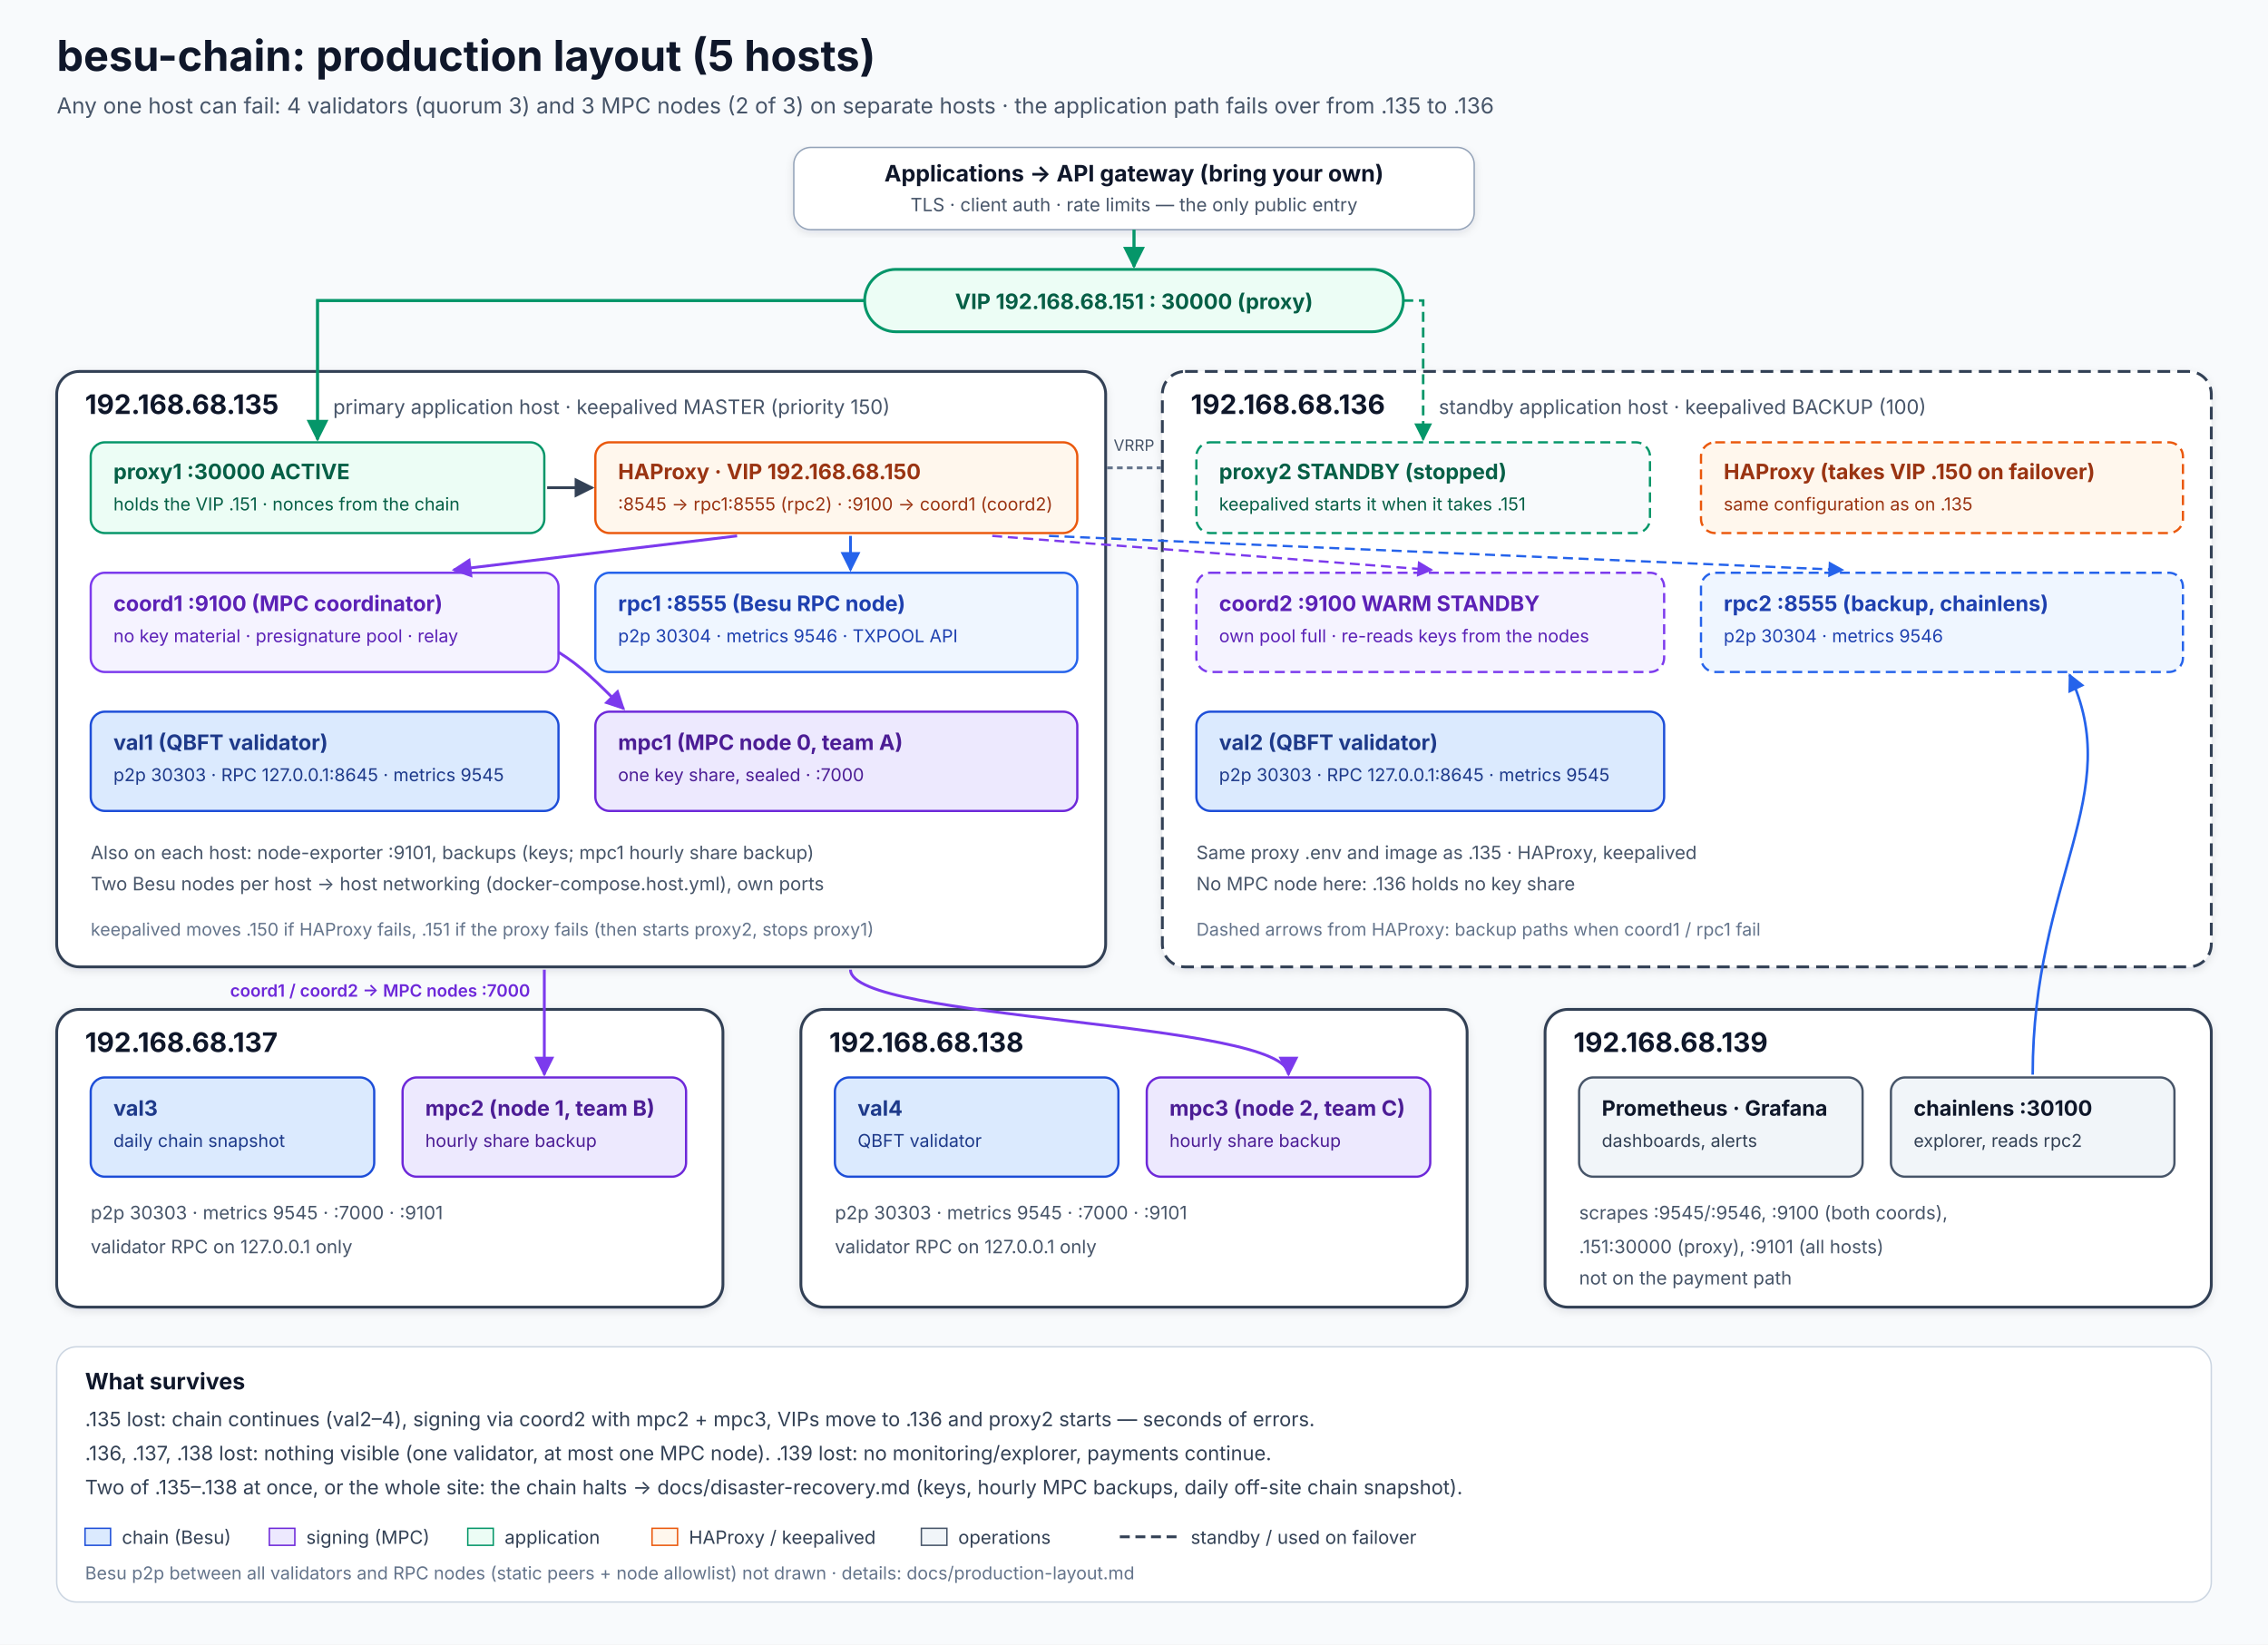
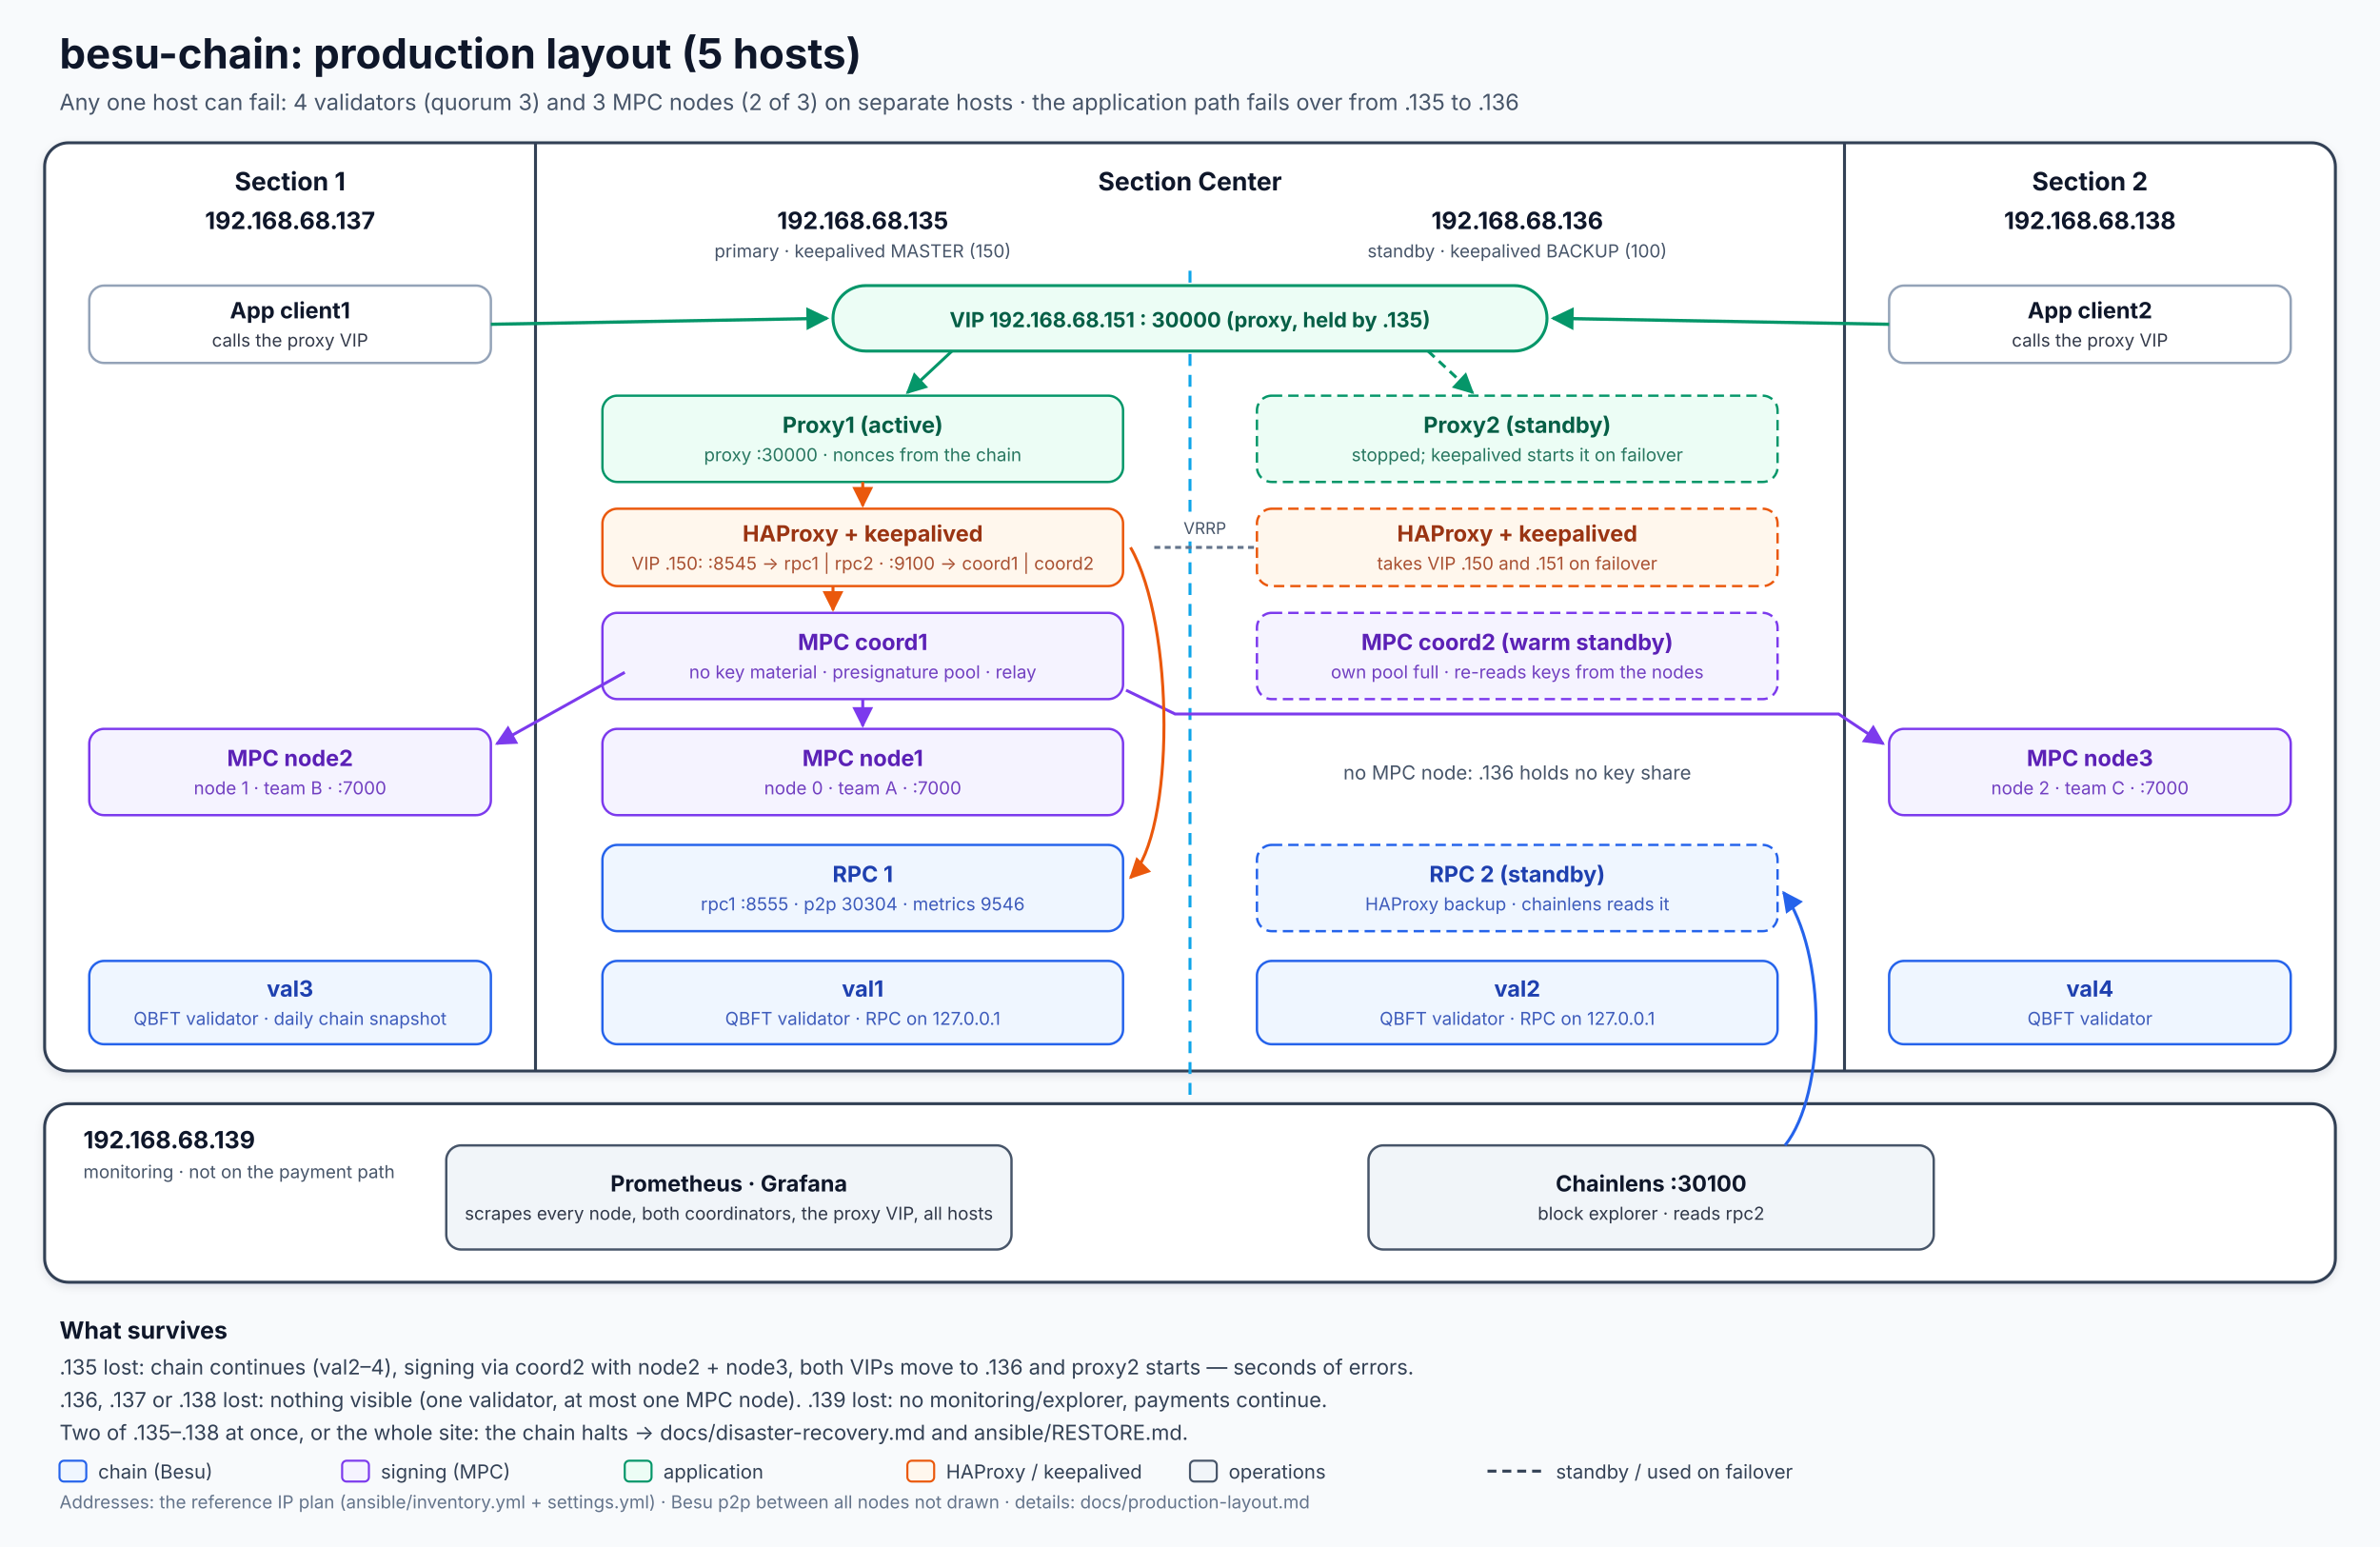
- <svg xmlns="http://www.w3.org/2000/svg" width="1600" height="1160" viewBox="0 0 1600 1160" font-family="Inter, 'Segoe UI', Helvetica, Arial, sans-serif">
+ <svg xmlns="http://www.w3.org/2000/svg" width="1600" height="1040" viewBox="0 0 1600 1040" font-family="Inter, 'Segoe UI', Helvetica, Arial, sans-serif">
  <defs>
    <marker id="a" viewBox="0 0 10 10" refX="9" refY="5" markerWidth="7" markerHeight="7" orient="auto-start-reverse">
      <path d="M0,0 L10,5 L0,10 z" fill="#334155" />
    </marker>
    <marker id="aG" viewBox="0 0 10 10" refX="9" refY="5" markerWidth="7" markerHeight="7" orient="auto-start-reverse">
      <path d="M0,0 L10,5 L0,10 z" fill="#059669" />
    </marker>
    <marker id="aP" viewBox="0 0 10 10" refX="9" refY="5" markerWidth="7" markerHeight="7" orient="auto-start-reverse">
      <path d="M0,0 L10,5 L0,10 z" fill="#7c3aed" />
    </marker>
    <marker id="aB" viewBox="0 0 10 10" refX="9" refY="5" markerWidth="7" markerHeight="7" orient="auto-start-reverse">
      <path d="M0,0 L10,5 L0,10 z" fill="#2563eb" />
    </marker>
+     <marker id="aO" viewBox="0 0 10 10" refX="9" refY="5" markerWidth="7" markerHeight="7" orient="auto-start-reverse">
+       <path d="M0,0 L10,5 L0,10 z" fill="#ea580c" />
+     </marker>
    <filter id="sh" x="-5%" y="-5%" width="110%" height="115%">
      <feDropShadow dx="0" dy="2" stdDeviation="3" flood-color="#0f172a" flood-opacity="0.10" />
    </filter>
  </defs>
-   <rect width="1600" height="1160" fill="#f8fafc" />
-   <text x="40" y="50" font-size="30" font-weight="700" fill="#0f172a">besu-chain: production layout (5 hosts)</text>
-   <text x="40" y="80" font-size="15.5" fill="#475569">Any one host can fail: 4 validators (quorum 3) and 3 MPC nodes (2 of 3) on separate hosts · the application path fails over from .135 to .136</text>
-   <rect x="560" y="104" width="480" height="58" rx="12" fill="#ffffff" stroke="#94a3b8" filter="url(#sh)" />
-   <text x="800" y="128" font-size="16" font-weight="700" fill="#0f172a" text-anchor="middle">Applications → API gateway (bring your own)</text>
-   <text x="800" y="149" font-size="13" fill="#475569" text-anchor="middle">TLS · client auth · rate limits — the only public entry</text>
-   <rect x="610" y="190" width="380" height="44" rx="22" fill="#ecfdf5" stroke="#059669" stroke-width="2" />
-   <text x="800" y="218" font-size="15" font-weight="700" fill="#065f46" text-anchor="middle">VIP 192.168.68.151 : 30000  (proxy)</text>
-   <line x1="800" y1="162" x2="800" y2="188" stroke="#059669" stroke-width="2.2" marker-end="url(#aG)" />
-   <rect x="40" y="262" width="740" height="420" rx="16" fill="#ffffff" stroke="#334155" stroke-width="2" filter="url(#sh)" />
-   <text x="60" y="292" font-size="19" font-weight="700" fill="#0f172a">192.168.68.135</text>
-   <text x="235" y="292" font-size="14" fill="#475569">primary application host · keepalived MASTER (priority 150)</text>
-   <rect x="820" y="262" width="740" height="420" rx="16" fill="#ffffff" stroke="#334155" stroke-width="2" stroke-dasharray="9 5" filter="url(#sh)" />
-   <text x="840" y="292" font-size="19" font-weight="700" fill="#0f172a">192.168.68.136</text>
-   <text x="1015" y="292" font-size="14" fill="#475569">standby application host · keepalived BACKUP (100)</text>
-   <line x1="781" y1="330" x2="819" y2="330" stroke="#64748b" stroke-width="2" stroke-dasharray="4 3" />
-   <text x="800" y="318" font-size="11" fill="#475569" text-anchor="middle">VRRP</text>
-   <rect x="64" y="312" width="320" height="64" rx="10" fill="#ecfdf5" stroke="#059669" stroke-width="1.6" />
-   <text x="80" y="338" font-size="15" font-weight="700" fill="#065f46">proxy1  :30000  ACTIVE</text>
-   <text x="80" y="360" font-size="12.5" fill="#065f46">holds the VIP .151 · nonces from the chain</text>
-   <rect x="844" y="312" width="320" height="64" rx="10" fill="#f8fafc" stroke="#059669" stroke-width="1.6" stroke-dasharray="7 4" />
-   <text x="860" y="338" font-size="15" font-weight="700" fill="#065f46">proxy2  STANDBY (stopped)</text>
-   <text x="860" y="360" font-size="12.5" fill="#065f46">keepalived starts it when it takes .151</text>
-   <path d="M610,212 H224 V310" fill="none" stroke="#059669" stroke-width="2.2" marker-end="url(#aG)" />
-   <path d="M990,212 H1004 V310" fill="none" stroke="#059669" stroke-width="1.8" stroke-dasharray="7 4" marker-end="url(#aG)" />
-   <rect x="420" y="312" width="340" height="64" rx="10" fill="#fff7ed" stroke="#ea580c" stroke-width="1.6" />
-   <text x="436" y="338" font-size="15" font-weight="700" fill="#9a3412">HAProxy · VIP 192.168.68.150</text>
-   <text x="436" y="360" font-size="12.5" fill="#9a3412">:8545 → rpc1:8555 (rpc2)  ·  :9100 → coord1 (coord2)</text>
-   <rect x="1200" y="312" width="340" height="64" rx="10" fill="#fff7ed" stroke="#ea580c" stroke-width="1.6" stroke-dasharray="7 4" />
-   <text x="1216" y="338" font-size="15" font-weight="700" fill="#9a3412">HAProxy (takes VIP .150 on failover)</text>
-   <text x="1216" y="360" font-size="12.5" fill="#9a3412">same configuration as on .135</text>
-   <line x1="386" y1="344" x2="418" y2="344" stroke="#334155" stroke-width="2" marker-end="url(#a)" />
-   <rect x="64" y="404" width="330" height="70" rx="10" fill="#f5f3ff" stroke="#7c3aed" stroke-width="1.6" />
-   <text x="80" y="431" font-size="15" font-weight="700" fill="#5b21b6">coord1  :9100  (MPC coordinator)</text>
-   <text x="80" y="453" font-size="12.5" fill="#5b21b6">no key material · presignature pool · relay</text>
-   <rect x="844" y="404" width="330" height="70" rx="10" fill="#f5f3ff" stroke="#7c3aed" stroke-width="1.6" stroke-dasharray="7 4" />
-   <text x="860" y="431" font-size="15" font-weight="700" fill="#5b21b6">coord2  :9100  WARM STANDBY</text>
-   <text x="860" y="453" font-size="12.5" fill="#5b21b6">own pool full · re-reads keys from the nodes</text>
-   <rect x="420" y="404" width="340" height="70" rx="10" fill="#eff6ff" stroke="#2563eb" stroke-width="1.6" />
-   <text x="436" y="431" font-size="15" font-weight="700" fill="#1e40af">rpc1  :8555  (Besu RPC node)</text>
-   <text x="436" y="453" font-size="12.5" fill="#1e40af">p2p 30304 · metrics 9546 · TXPOOL API</text>
-   <rect x="1200" y="404" width="340" height="70" rx="10" fill="#eff6ff" stroke="#2563eb" stroke-width="1.6" stroke-dasharray="7 4" />
-   <text x="1216" y="431" font-size="15" font-weight="700" fill="#1e40af">rpc2  :8555  (backup, chainlens)</text>
-   <text x="1216" y="453" font-size="12.5" fill="#1e40af">p2p 30304 · metrics 9546</text>
-   <line x1="520" y1="378" x2="320" y2="402" stroke="#7c3aed" stroke-width="2" marker-end="url(#aP)" />
-   <line x1="600" y1="378" x2="600" y2="402" stroke="#2563eb" stroke-width="2" marker-end="url(#aB)" />
-   <line x1="700" y1="378" x2="1010" y2="402" stroke="#7c3aed" stroke-width="1.6" stroke-dasharray="7 4" marker-end="url(#aP)" />
-   <line x1="740" y1="378" x2="1300" y2="402" stroke="#2563eb" stroke-width="1.6" stroke-dasharray="7 4" marker-end="url(#aB)" />
-   <rect x="64" y="502" width="330" height="70" rx="10" fill="#dbeafe" stroke="#1d4ed8" stroke-width="1.6" />
-   <text x="80" y="529" font-size="15" font-weight="700" fill="#1e3a8a">val1  (QBFT validator)</text>
-   <text x="80" y="551" font-size="12.5" fill="#1e3a8a">p2p 30303 · RPC 127.0.0.1:8645 · metrics 9545</text>
-   <rect x="420" y="502" width="340" height="70" rx="10" fill="#ede9fe" stroke="#6d28d9" stroke-width="1.6" />
-   <text x="436" y="529" font-size="15" font-weight="700" fill="#4c1d95">mpc1  (MPC node 0, team A)</text>
-   <text x="436" y="551" font-size="12.5" fill="#4c1d95">one key share, sealed · :7000</text>
-   <rect x="844" y="502" width="330" height="70" rx="10" fill="#dbeafe" stroke="#1d4ed8" stroke-width="1.6" />
-   <text x="860" y="529" font-size="15" font-weight="700" fill="#1e3a8a">val2  (QBFT validator)</text>
-   <text x="860" y="551" font-size="12.5" fill="#1e3a8a">p2p 30303 · RPC 127.0.0.1:8645 · metrics 9545</text>
-   <text x="64" y="606" font-size="13" fill="#475569">Also on each host: node-exporter :9101, backups (keys; mpc1 hourly share backup)</text>
-   <text x="64" y="628" font-size="13" fill="#475569">Two Besu nodes per host → host networking (docker-compose.host.yml), own ports</text>
-   <text x="844" y="606" font-size="13" fill="#475569">Same proxy .env and image as .135 · HAProxy, keepalived</text>
-   <text x="844" y="628" font-size="13" fill="#475569">No MPC node here: .136 holds no key share</text>
-   <text x="844" y="660" font-size="12.5" fill="#64748b">Dashed arrows from HAProxy: backup paths when coord1 / rpc1 fail</text>
-   <text x="64" y="660" font-size="12.5" fill="#64748b">keepalived moves .150 if HAProxy fails, .151 if the proxy fails (then starts proxy2, stops proxy1)</text>
-   <rect x="40" y="712" width="470" height="210" rx="16" fill="#ffffff" stroke="#334155" stroke-width="2" filter="url(#sh)" />
-   <text x="60" y="742" font-size="19" font-weight="700" fill="#0f172a">192.168.68.137</text>
-   <rect x="64" y="760" width="200" height="70" rx="10" fill="#dbeafe" stroke="#1d4ed8" stroke-width="1.6" />
-   <text x="80" y="787" font-size="15" font-weight="700" fill="#1e3a8a">val3</text>
-   <text x="80" y="809" font-size="12.5" fill="#1e3a8a">daily chain snapshot</text>
-   <rect x="284" y="760" width="200" height="70" rx="10" fill="#ede9fe" stroke="#6d28d9" stroke-width="1.6" />
-   <text x="300" y="787" font-size="15" font-weight="700" fill="#4c1d95">mpc2 (node 1, team B)</text>
-   <text x="300" y="809" font-size="12.5" fill="#4c1d95">hourly share backup</text>
-   <text x="64" y="860" font-size="13" fill="#475569">p2p 30303 · metrics 9545 · :7000 · :9101</text>
-   <text x="64" y="884" font-size="13" fill="#475569">validator RPC on 127.0.0.1 only</text>
-   <rect x="565" y="712" width="470" height="210" rx="16" fill="#ffffff" stroke="#334155" stroke-width="2" filter="url(#sh)" />
-   <text x="585" y="742" font-size="19" font-weight="700" fill="#0f172a">192.168.68.138</text>
-   <rect x="589" y="760" width="200" height="70" rx="10" fill="#dbeafe" stroke="#1d4ed8" stroke-width="1.6" />
-   <text x="605" y="787" font-size="15" font-weight="700" fill="#1e3a8a">val4</text>
-   <text x="605" y="809" font-size="12.5" fill="#1e3a8a">QBFT validator</text>
-   <rect x="809" y="760" width="200" height="70" rx="10" fill="#ede9fe" stroke="#6d28d9" stroke-width="1.6" />
-   <text x="825" y="787" font-size="15" font-weight="700" fill="#4c1d95">mpc3 (node 2, team C)</text>
-   <text x="825" y="809" font-size="12.5" fill="#4c1d95">hourly share backup</text>
-   <text x="589" y="860" font-size="13" fill="#475569">p2p 30303 · metrics 9545 · :7000 · :9101</text>
-   <text x="589" y="884" font-size="13" fill="#475569">validator RPC on 127.0.0.1 only</text>
-   <rect x="1090" y="712" width="470" height="210" rx="16" fill="#ffffff" stroke="#334155" stroke-width="2" filter="url(#sh)" />
-   <text x="1110" y="742" font-size="19" font-weight="700" fill="#0f172a">192.168.68.139</text>
-   <rect x="1114" y="760" width="200" height="70" rx="10" fill="#f1f5f9" stroke="#475569" stroke-width="1.6" />
-   <text x="1130" y="787" font-size="15" font-weight="700" fill="#0f172a">Prometheus · Grafana</text>
-   <text x="1130" y="809" font-size="12.5" fill="#334155">dashboards, alerts</text>
-   <rect x="1334" y="760" width="200" height="70" rx="10" fill="#f1f5f9" stroke="#475569" stroke-width="1.6" />
-   <text x="1350" y="787" font-size="15" font-weight="700" fill="#0f172a">chainlens :30100</text>
-   <text x="1350" y="809" font-size="12.5" fill="#334155">explorer, reads rpc2</text>
-   <text x="1114" y="860" font-size="13" fill="#475569">scrapes :9545/:9546, :9100 (both coords),</text>
-   <text x="1114" y="884" font-size="13" fill="#475569">.151:30000 (proxy), :9101 (all hosts)</text>
-   <text x="1114" y="906" font-size="13" fill="#475569">not on the payment path</text>
-   <path d="M394,460 C410,470 420,480 440,500" fill="none" stroke="#7c3aed" stroke-width="2" marker-end="url(#aP)" />
-   <path d="M384,684 V758" fill="none" stroke="#7c3aed" stroke-width="2" marker-end="url(#aP)" />
-   <path d="M600,684 C600,720 909,720 909,758" fill="none" stroke="#7c3aed" stroke-width="2" marker-end="url(#aP)" />
-   <text x="374" y="703" font-size="12" font-weight="600" fill="#6d28d9" text-anchor="end">coord1 / coord2 → MPC nodes :7000</text>
-   <path d="M1434,758 C1434,620 1500,560 1460,476" fill="none" stroke="#2563eb" stroke-width="1.8" marker-end="url(#aB)" />
-   <rect x="40" y="950" width="1520" height="180" rx="14" fill="#ffffff" stroke="#cbd5e1" />
-   <text x="60" y="980" font-size="16" font-weight="700" fill="#0f172a">What survives</text>
-   <text x="60" y="1006" font-size="14" fill="#334155">.135 lost: chain continues (val2–4), signing via coord2 with mpc2 + mpc3, VIPs move to .136 and proxy2 starts — seconds of errors.</text>
-   <text x="60" y="1030" font-size="14" fill="#334155">.136, .137, .138 lost: nothing visible (one validator, at most one MPC node). .139 lost: no monitoring/explorer, payments continue.</text>
-   <text x="60" y="1054" font-size="14" fill="#334155">Two of .135–.138 at once, or the whole site: the chain halts → docs/disaster-recovery.md (keys, hourly MPC backups, daily off-site chain snapshot).</text>
-   <rect x="60" y="1078" width="18" height="12" fill="#dbeafe" stroke="#1d4ed8" />
-   <text x="86" y="1089" font-size="13" fill="#334155">chain (Besu)</text>
-   <rect x="190" y="1078" width="18" height="12" fill="#ede9fe" stroke="#6d28d9" />
-   <text x="216" y="1089" font-size="13" fill="#334155">signing (MPC)</text>
-   <rect x="330" y="1078" width="18" height="12" fill="#ecfdf5" stroke="#059669" />
-   <text x="356" y="1089" font-size="13" fill="#334155">application</text>
-   <rect x="460" y="1078" width="18" height="12" fill="#fff7ed" stroke="#ea580c" />
-   <text x="486" y="1089" font-size="13" fill="#334155">HAProxy / keepalived</text>
-   <rect x="650" y="1078" width="18" height="12" fill="#f1f5f9" stroke="#475569" />
-   <text x="676" y="1089" font-size="13" fill="#334155">operations</text>
-   <line x1="790" y1="1084" x2="830" y2="1084" stroke="#334155" stroke-width="2" stroke-dasharray="7 4" />
-   <text x="840" y="1089" font-size="13" fill="#334155">standby / used on failover</text>
-   <text x="60" y="1114" font-size="12.5" fill="#64748b">Besu p2p between all validators and RPC nodes (static peers + node allowlist) not drawn · details: docs/production-layout.md</text>
+   <rect width="1600" height="1040" fill="#f8fafc" />
+   <text x="40" y="46" font-size="28" fill="#0f172a" text-anchor="start" font-weight="700">besu-chain: production layout (5 hosts)</text>
+   <text x="40" y="74" font-size="15" fill="#475569" text-anchor="start" font-weight="400">Any one host can fail: 4 validators (quorum 3) and 3 MPC nodes (2 of 3) on separate hosts · the application path fails over from .135 to .136</text>
+   <rect x="30" y="96" width="1540" height="624" rx="16" fill="#ffffff" stroke="#334155" stroke-width="2" filter="url(#sh)" />
+   <line x1="360" y1="96" x2="360" y2="720" stroke="#334155" stroke-width="2" />
+   <line x1="1240" y1="96" x2="1240" y2="720" stroke="#334155" stroke-width="2" />
+   <line x1="800" y1="182" x2="800" y2="760" stroke="#0ea5e9" stroke-width="2" stroke-dasharray="8 6" />
+   <text x="195" y="128" font-size="17" fill="#0f172a" text-anchor="middle" font-weight="700">Section 1</text>
+   <text x="195" y="154" font-size="16" fill="#0f172a" text-anchor="middle" font-weight="700">192.168.68.137</text>
+   <text x="800" y="128" font-size="17" fill="#0f172a" text-anchor="middle" font-weight="700">Section Center</text>
+   <text x="580" y="154" font-size="16" fill="#0f172a" text-anchor="middle" font-weight="700">192.168.68.135</text>
+   <text x="580" y="173" font-size="12" fill="#475569" text-anchor="middle" font-weight="400">primary · keepalived MASTER (150)</text>
+   <text x="1020" y="154" font-size="16" fill="#0f172a" text-anchor="middle" font-weight="700">192.168.68.136</text>
+   <text x="1020" y="173" font-size="12" fill="#475569" text-anchor="middle" font-weight="400">standby · keepalived BACKUP (100)</text>
+   <text x="1405" y="128" font-size="17" fill="#0f172a" text-anchor="middle" font-weight="700">Section 2</text>
+   <text x="1405" y="154" font-size="16" fill="#0f172a" text-anchor="middle" font-weight="700">192.168.68.138</text>
+   <rect x="60" y="192" width="270" height="52" rx="10" fill="#ffffff" stroke="#94a3b8" stroke-width="1.6" />
+   <text x="195.0" y="214.0" font-size="15" font-weight="700" fill="#0f172a" text-anchor="middle">App client1</text>
+   <text x="195.0" y="233.0" font-size="12" fill="#0f172a" text-anchor="middle" opacity="0.85">calls the proxy VIP</text>
+   <rect x="1270" y="192" width="270" height="52" rx="10" fill="#ffffff" stroke="#94a3b8" stroke-width="1.6" />
+   <text x="1405.0" y="214.0" font-size="15" font-weight="700" fill="#0f172a" text-anchor="middle">App client2</text>
+   <text x="1405.0" y="233.0" font-size="12" fill="#0f172a" text-anchor="middle" opacity="0.85">calls the proxy VIP</text>
+   <rect x="560" y="192" width="480" height="44" rx="22" fill="#ecfdf5" stroke="#059669" stroke-width="2" />
+   <text x="800" y="220" font-size="14" fill="#065f46" text-anchor="middle" font-weight="700">VIP 192.168.68.151 : 30000  (proxy, held by .135)</text>
+   <line x1="330" y1="218" x2="556" y2="214" stroke="#059669" stroke-width="2.2" marker-end="url(#aG)" />
+   <line x1="1270" y1="218" x2="1044" y2="214" stroke="#059669" stroke-width="2.2" marker-end="url(#aG)" />
+   <line x1="640" y1="236" x2="610" y2="264" stroke="#059669" stroke-width="2" marker-end="url(#aG)" />
+   <line x1="960" y1="236" x2="990" y2="264" stroke="#059669" stroke-width="2" stroke-dasharray="6 4" marker-end="url(#aG)" />
+   <rect x="405" y="266" width="350" height="58" rx="10" fill="#ecfdf5" stroke="#059669" stroke-width="1.6" />
+   <text x="580.0" y="291.0" font-size="15" font-weight="700" fill="#065f46" text-anchor="middle">Proxy1  (active)</text>
+   <text x="580.0" y="310.0" font-size="12" fill="#065f46" text-anchor="middle" opacity="0.85">proxy :30000 · nonces from the chain</text>
+   <rect x="845" y="266" width="350" height="58" rx="10" fill="#ecfdf5" stroke="#059669" stroke-width="1.6" stroke-dasharray="7 4" />
+   <text x="1020.0" y="291.0" font-size="15" font-weight="700" fill="#065f46" text-anchor="middle">Proxy2  (standby)</text>
+   <text x="1020.0" y="310.0" font-size="12" fill="#065f46" text-anchor="middle" opacity="0.85">stopped; keepalived starts it on failover</text>
+   <rect x="405" y="342" width="350" height="52" rx="10" fill="#fff7ed" stroke="#ea580c" stroke-width="1.6" />
+   <text x="580.0" y="364.0" font-size="15" font-weight="700" fill="#9a3412" text-anchor="middle">HAProxy + keepalived</text>
+   <text x="580.0" y="383.0" font-size="12" fill="#9a3412" text-anchor="middle" opacity="0.85">VIP .150: :8545 → rpc1 | rpc2 · :9100 → coord1 | coord2</text>
+   <rect x="845" y="342" width="350" height="52" rx="10" fill="#fff7ed" stroke="#ea580c" stroke-width="1.6" stroke-dasharray="7 4" />
+   <text x="1020.0" y="364.0" font-size="15" font-weight="700" fill="#9a3412" text-anchor="middle">HAProxy + keepalived</text>
+   <text x="1020.0" y="383.0" font-size="12" fill="#9a3412" text-anchor="middle" opacity="0.85">takes VIP .150 and .151 on failover</text>
+   <line x1="776" y1="368" x2="844" y2="368" stroke="#64748b" stroke-width="2" stroke-dasharray="4 3" />
+   <rect x="788" y="347" width="44" height="16" rx="3" fill="#ffffff" />
+   <text x="810" y="359" font-size="11" fill="#475569" text-anchor="middle" font-weight="400">VRRP</text>
+   <line x1="580" y1="324" x2="580" y2="340" stroke="#ea580c" stroke-width="2" marker-end="url(#aO)" />
+   <rect x="405" y="412" width="350" height="58" rx="10" fill="#f5f3ff" stroke="#7c3aed" stroke-width="1.6" />
+   <text x="580.0" y="437.0" font-size="15" font-weight="700" fill="#5b21b6" text-anchor="middle">MPC coord1</text>
+   <text x="580.0" y="456.0" font-size="12" fill="#5b21b6" text-anchor="middle" opacity="0.85">no key material · presignature pool · relay</text>
+   <rect x="845" y="412" width="350" height="58" rx="10" fill="#f5f3ff" stroke="#7c3aed" stroke-width="1.6" stroke-dasharray="7 4" />
+   <text x="1020.0" y="437.0" font-size="15" font-weight="700" fill="#5b21b6" text-anchor="middle">MPC coord2  (warm standby)</text>
+   <text x="1020.0" y="456.0" font-size="12" fill="#5b21b6" text-anchor="middle" opacity="0.85">own pool full · re-reads keys from the nodes</text>
+   <line x1="560" y1="394" x2="560" y2="410" stroke="#ea580c" stroke-width="2" marker-end="url(#aO)" />
+   <rect x="60" y="490" width="270" height="58" rx="10" fill="#f5f3ff" stroke="#7c3aed" stroke-width="1.6" />
+   <text x="195.0" y="515.0" font-size="15" font-weight="700" fill="#5b21b6" text-anchor="middle">MPC node2</text>
+   <text x="195.0" y="534.0" font-size="12" fill="#5b21b6" text-anchor="middle" opacity="0.85">node 1 · team B · :7000</text>
+   <rect x="405" y="490" width="350" height="58" rx="10" fill="#f5f3ff" stroke="#7c3aed" stroke-width="1.6" />
+   <text x="580.0" y="515.0" font-size="15" font-weight="700" fill="#5b21b6" text-anchor="middle">MPC node1</text>
+   <text x="580.0" y="534.0" font-size="12" fill="#5b21b6" text-anchor="middle" opacity="0.85">node 0 · team A · :7000</text>
+   <rect x="1270" y="490" width="270" height="58" rx="10" fill="#f5f3ff" stroke="#7c3aed" stroke-width="1.6" />
+   <text x="1405.0" y="515.0" font-size="15" font-weight="700" fill="#5b21b6" text-anchor="middle">MPC node3</text>
+   <text x="1405.0" y="534.0" font-size="12" fill="#5b21b6" text-anchor="middle" opacity="0.85">node 2 · team C · :7000</text>
+   <text x="1020" y="524" font-size="13" fill="#475569" text-anchor="middle" font-weight="400">no MPC node: .136 holds no key share</text>
+   <line x1="580" y1="470" x2="580" y2="488" stroke="#7c3aed" stroke-width="2" marker-end="url(#aP)" />
+   <line x1="420" y1="452" x2="334" y2="500" stroke="#7c3aed" stroke-width="2" marker-end="url(#aP)" />
+   <path d="M 757 464 L 790 480 L 1236 480 L 1266 500" fill="none" stroke="#7c3aed" stroke-width="2" marker-end="url(#aP)" />
+   <rect x="405" y="568" width="350" height="58" rx="10" fill="#eff6ff" stroke="#2563eb" stroke-width="1.6" />
+   <text x="580.0" y="593.0" font-size="15" font-weight="700" fill="#1e40af" text-anchor="middle">RPC 1</text>
+   <text x="580.0" y="612.0" font-size="12" fill="#1e40af" text-anchor="middle" opacity="0.85">rpc1 :8555 · p2p 30304 · metrics 9546</text>
+   <rect x="845" y="568" width="350" height="58" rx="10" fill="#eff6ff" stroke="#2563eb" stroke-width="1.6" stroke-dasharray="7 4" />
+   <text x="1020.0" y="593.0" font-size="15" font-weight="700" fill="#1e40af" text-anchor="middle">RPC 2  (standby)</text>
+   <text x="1020.0" y="612.0" font-size="12" fill="#1e40af" text-anchor="middle" opacity="0.85">HAProxy backup · chainlens reads it</text>
+   <path d="M 760 368 C 790 420 790 560 760 590" fill="none" stroke="#ea580c" stroke-width="2" marker-end="url(#aO)" />
+   <rect x="60" y="646" width="270" height="56" rx="10" fill="#eff6ff" stroke="#2563eb" stroke-width="1.6" />
+   <text x="195.0" y="670.0" font-size="15" font-weight="700" fill="#1e40af" text-anchor="middle">val3</text>
+   <text x="195.0" y="689.0" font-size="12" fill="#1e40af" text-anchor="middle" opacity="0.85">QBFT validator · daily chain snapshot</text>
+   <rect x="405" y="646" width="350" height="56" rx="10" fill="#eff6ff" stroke="#2563eb" stroke-width="1.6" />
+   <text x="580.0" y="670.0" font-size="15" font-weight="700" fill="#1e40af" text-anchor="middle">val1</text>
+   <text x="580.0" y="689.0" font-size="12" fill="#1e40af" text-anchor="middle" opacity="0.85">QBFT validator · RPC on 127.0.0.1</text>
+   <rect x="845" y="646" width="350" height="56" rx="10" fill="#eff6ff" stroke="#2563eb" stroke-width="1.6" />
+   <text x="1020.0" y="670.0" font-size="15" font-weight="700" fill="#1e40af" text-anchor="middle">val2</text>
+   <text x="1020.0" y="689.0" font-size="12" fill="#1e40af" text-anchor="middle" opacity="0.85">QBFT validator · RPC on 127.0.0.1</text>
+   <rect x="1270" y="646" width="270" height="56" rx="10" fill="#eff6ff" stroke="#2563eb" stroke-width="1.6" />
+   <text x="1405.0" y="670.0" font-size="15" font-weight="700" fill="#1e40af" text-anchor="middle">val4</text>
+   <text x="1405.0" y="689.0" font-size="12" fill="#1e40af" text-anchor="middle" opacity="0.85">QBFT validator</text>
+   <rect x="30" y="742" width="1540" height="120" rx="16" fill="#ffffff" stroke="#334155" stroke-width="2" filter="url(#sh)" />
+   <text x="56" y="772" font-size="16" fill="#0f172a" text-anchor="start" font-weight="700">192.168.68.139</text>
+   <text x="56" y="792" font-size="12" fill="#475569" text-anchor="start" font-weight="400">monitoring · not on the payment path</text>
+   <rect x="300" y="770" width="380" height="70" rx="10" fill="#f1f5f9" stroke="#475569" stroke-width="1.6" />
+   <text x="490.0" y="801.0" font-size="15" font-weight="700" fill="#0f172a" text-anchor="middle">Prometheus · Grafana</text>
+   <text x="490.0" y="820.0" font-size="12" fill="#0f172a" text-anchor="middle" opacity="0.85">scrapes every node, both coordinators, the proxy VIP, all hosts</text>
+   <rect x="920" y="770" width="380" height="70" rx="10" fill="#f1f5f9" stroke="#475569" stroke-width="1.6" />
+   <text x="1110.0" y="801.0" font-size="15" font-weight="700" fill="#0f172a" text-anchor="middle">Chainlens  :30100</text>
+   <text x="1110.0" y="820.0" font-size="12" fill="#0f172a" text-anchor="middle" opacity="0.85">block explorer · reads rpc2</text>
+   <path d="M 1200 770 C 1228 735 1228 640 1199 600" fill="none" stroke="#2563eb" stroke-width="2" marker-end="url(#aB)" />
+   <text x="40" y="900" font-size="16" fill="#0f172a" text-anchor="start" font-weight="700">What survives</text>
+   <text x="40" y="924" font-size="14" fill="#334155" text-anchor="start" font-weight="400">.135 lost: chain continues (val2–4), signing via coord2 with node2 + node3, both VIPs move to .136 and proxy2 starts — seconds of errors.</text>
+   <text x="40" y="946" font-size="14" fill="#334155" text-anchor="start" font-weight="400">.136, .137 or .138 lost: nothing visible (one validator, at most one MPC node). .139 lost: no monitoring/explorer, payments continue.</text>
+   <text x="40" y="968" font-size="14" fill="#334155" text-anchor="start" font-weight="400">Two of .135–.138 at once, or the whole site: the chain halts → docs/disaster-recovery.md and ansible/RESTORE.md.</text>
+   <rect x="40" y="982" width="18" height="14" rx="3" fill="#eff6ff" stroke="#2563eb" stroke-width="1.4" />
+   <text x="66" y="994" font-size="13" fill="#334155" text-anchor="start" font-weight="400">chain (Besu)</text>
+   <rect x="230" y="982" width="18" height="14" rx="3" fill="#f5f3ff" stroke="#7c3aed" stroke-width="1.4" />
+   <text x="256" y="994" font-size="13" fill="#334155" text-anchor="start" font-weight="400">signing (MPC)</text>
+   <rect x="420" y="982" width="18" height="14" rx="3" fill="#ecfdf5" stroke="#059669" stroke-width="1.4" />
+   <text x="446" y="994" font-size="13" fill="#334155" text-anchor="start" font-weight="400">application</text>
+   <rect x="610" y="982" width="18" height="14" rx="3" fill="#fff7ed" stroke="#ea580c" stroke-width="1.4" />
+   <text x="636" y="994" font-size="13" fill="#334155" text-anchor="start" font-weight="400">HAProxy / keepalived</text>
+   <rect x="800" y="982" width="18" height="14" rx="3" fill="#f1f5f9" stroke="#475569" stroke-width="1.4" />
+   <text x="826" y="994" font-size="13" fill="#334155" text-anchor="start" font-weight="400">operations</text>
+   <line x1="1000" y1="989" x2="1036" y2="989" stroke="#334155" stroke-width="2" stroke-dasharray="6 4" />
+   <text x="1046" y="994" font-size="13" fill="#334155" text-anchor="start" font-weight="400">standby / used on failover</text>
+   <text x="40" y="1014" font-size="12" fill="#64748b" text-anchor="start" font-weight="400">Addresses: the reference IP plan (ansible/inventory.yml + settings.yml) · Besu p2p between all nodes not drawn · details: docs/production-layout.md</text>
</svg>
